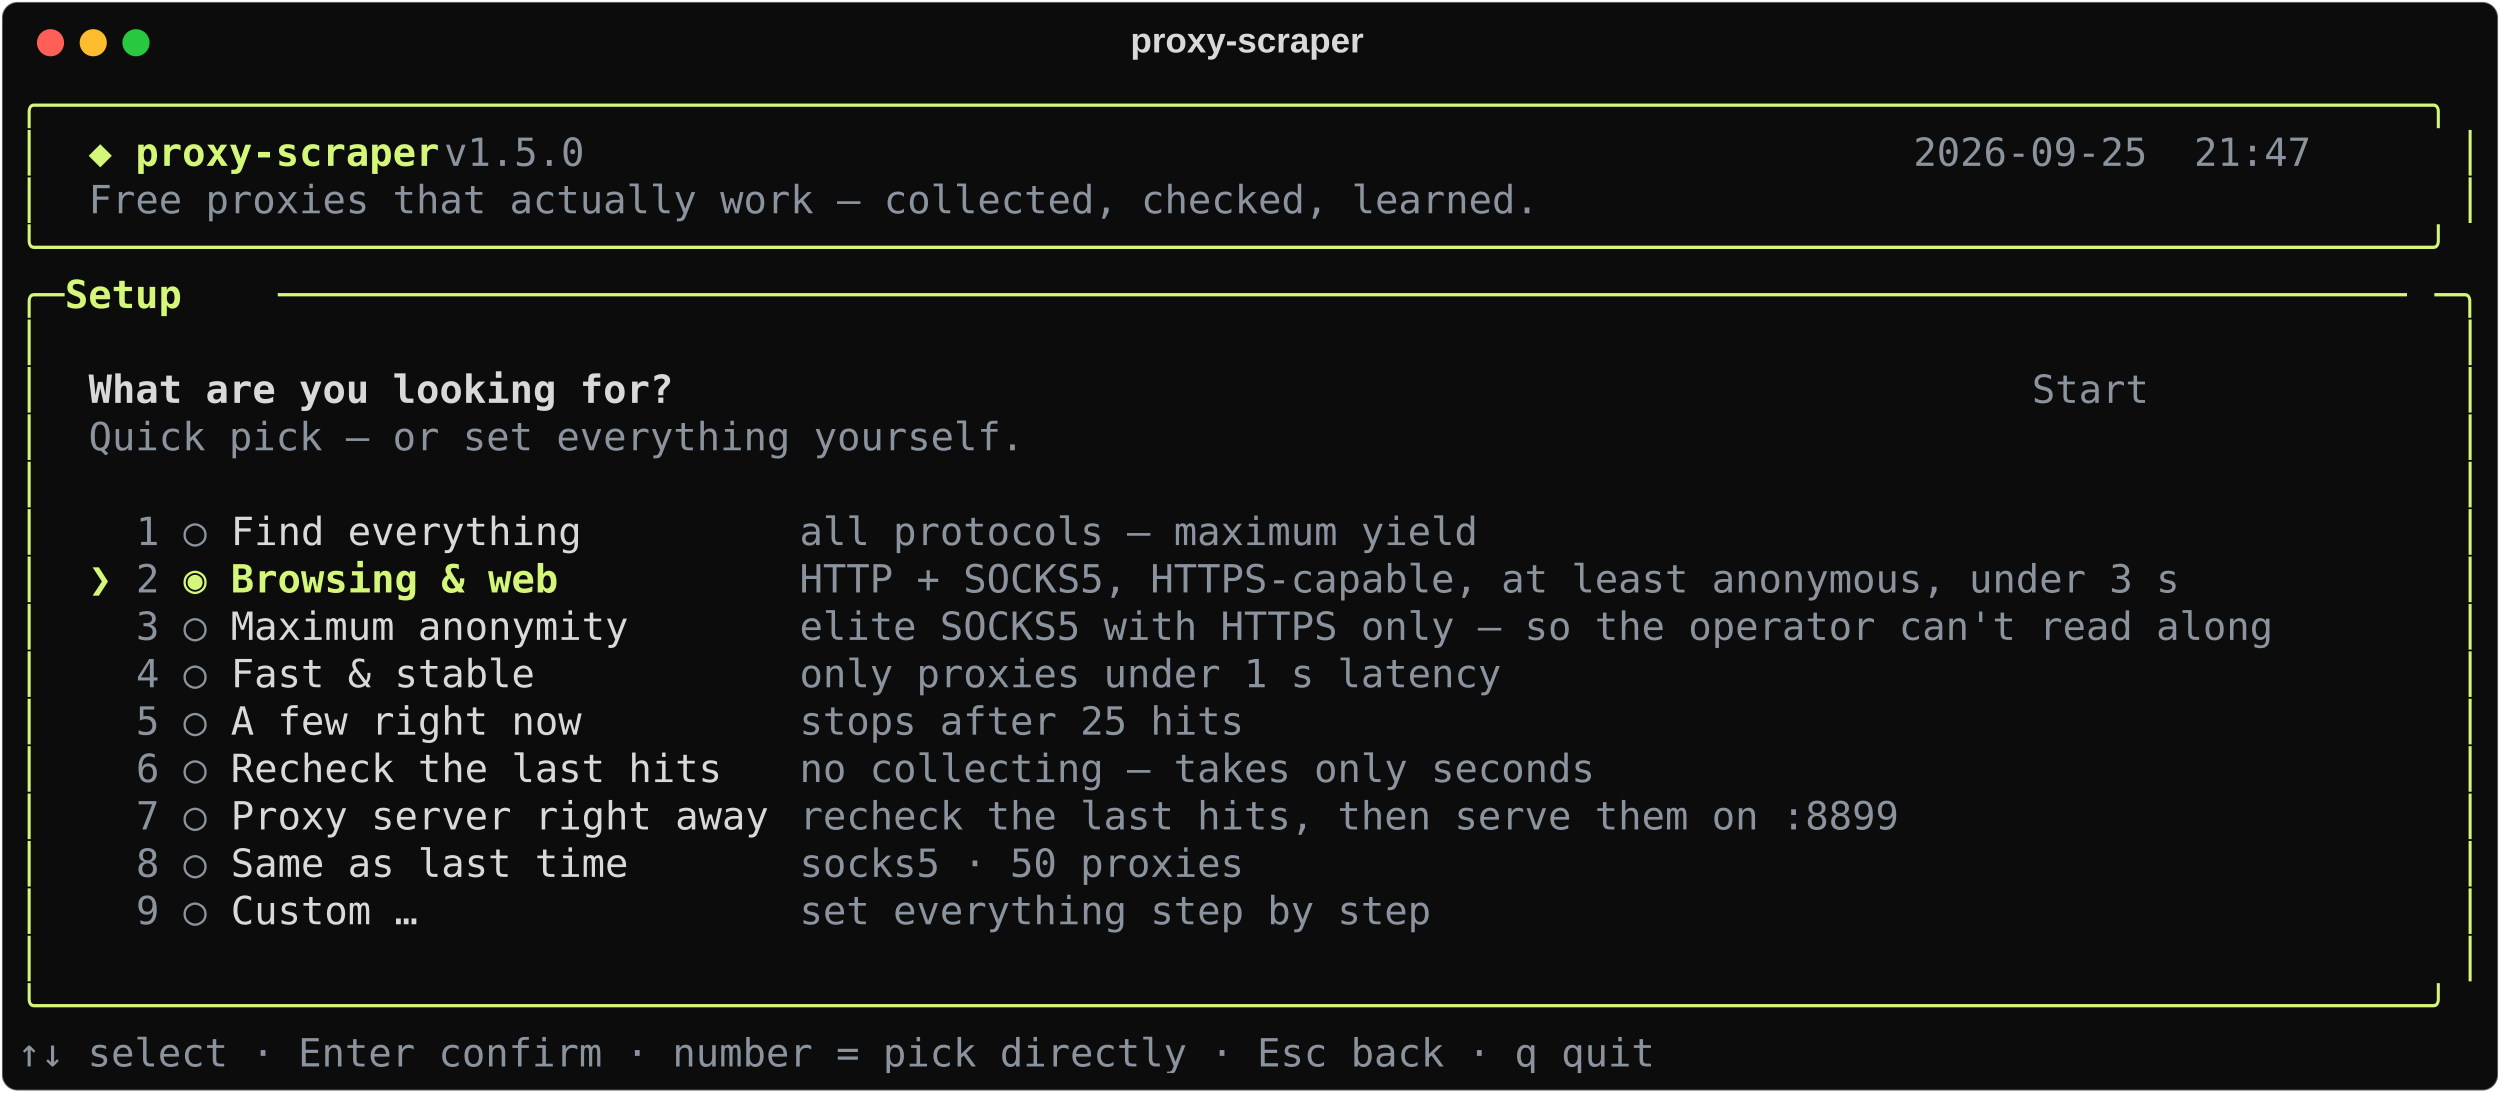
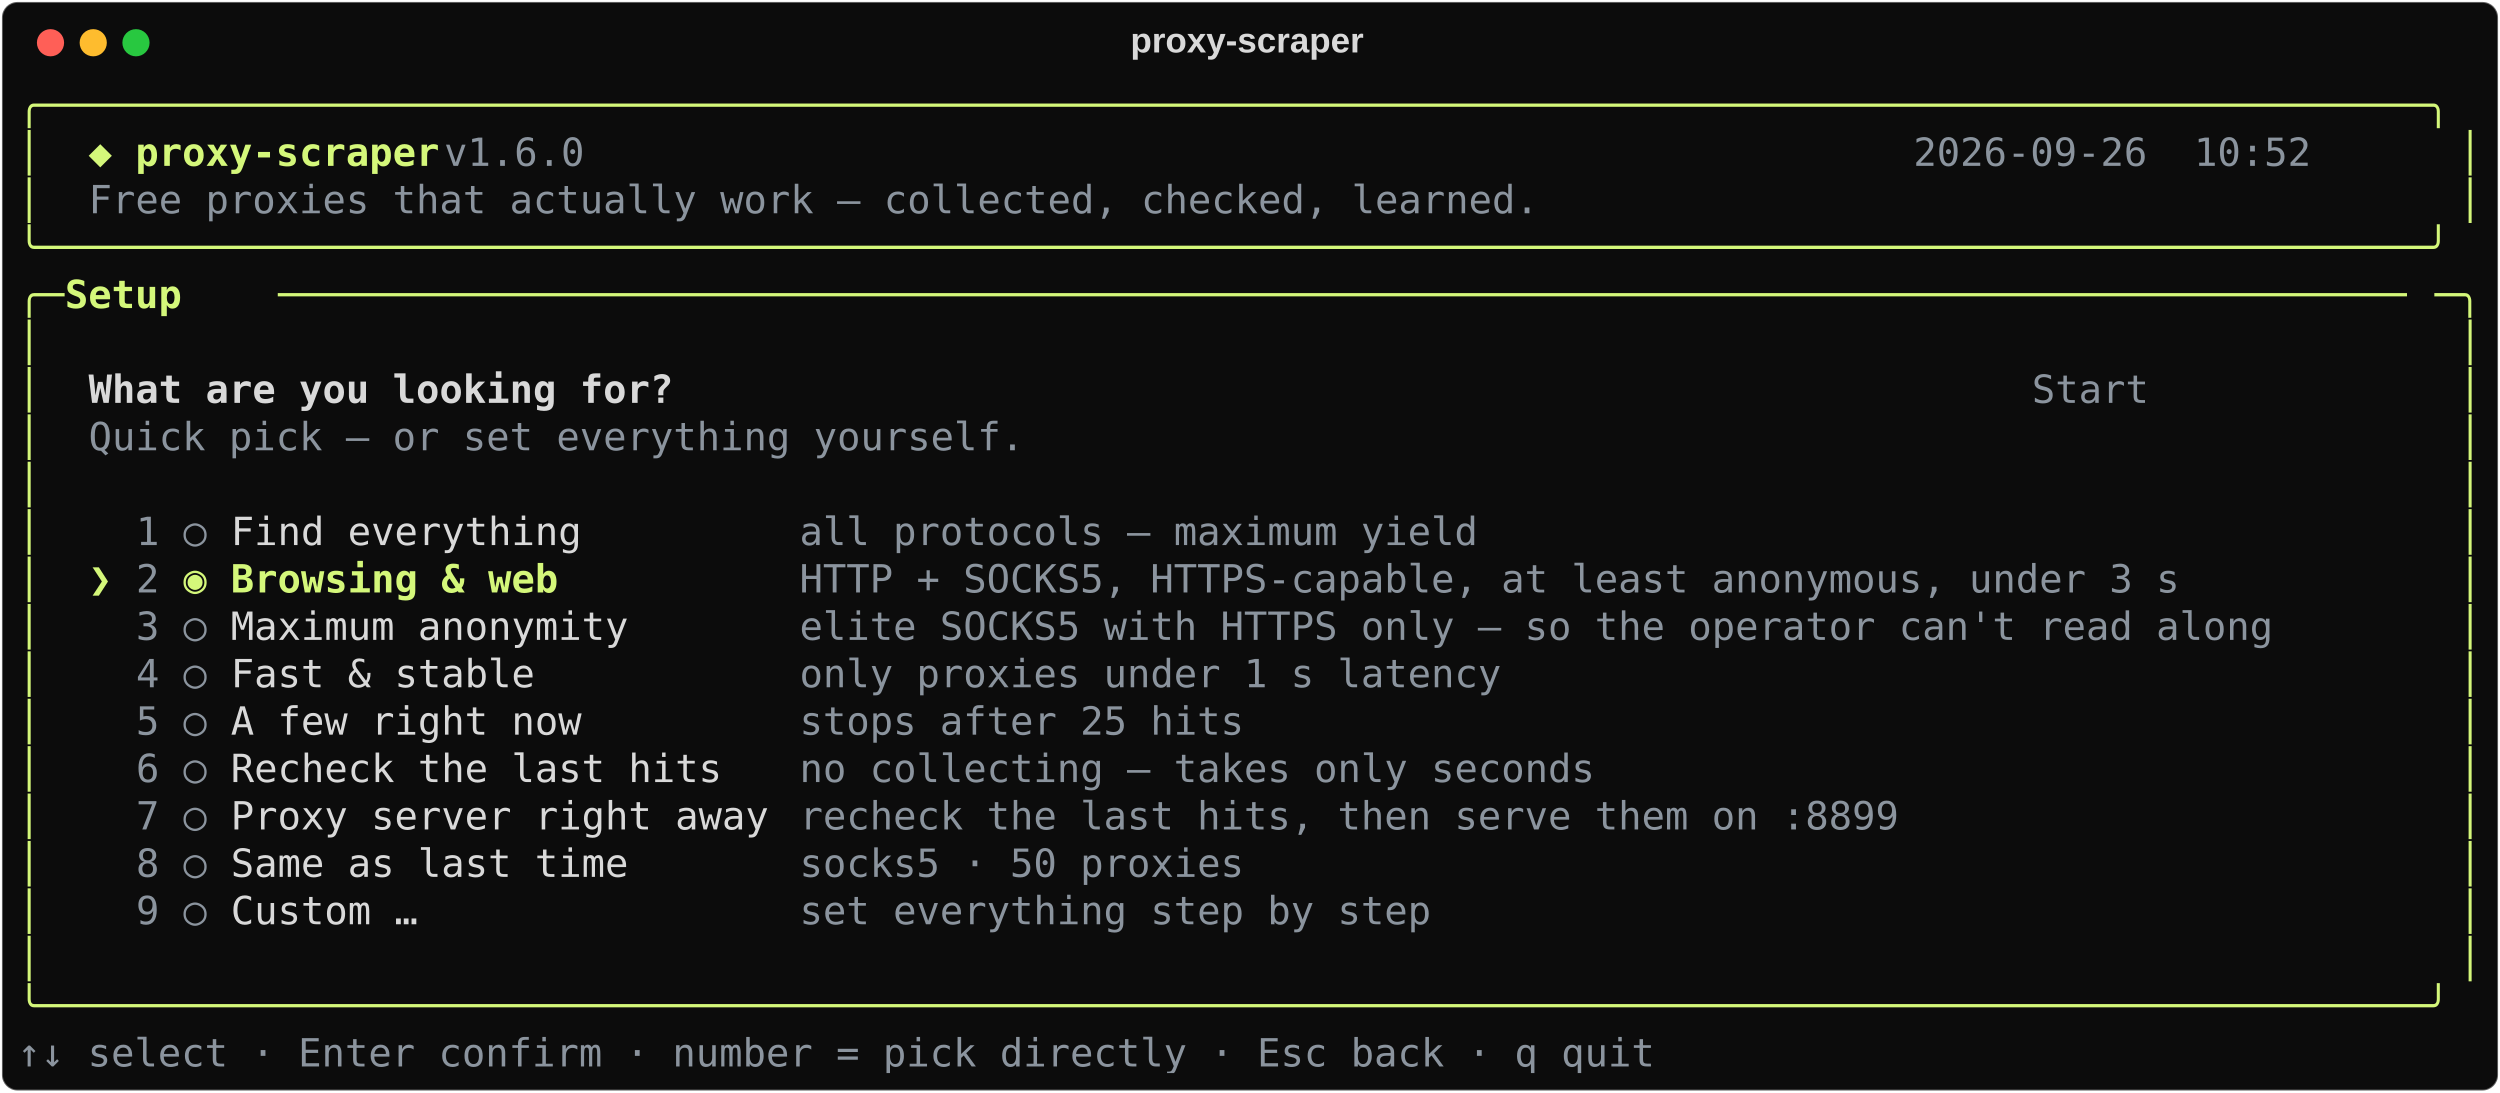
<svg xmlns="http://www.w3.org/2000/svg" class="rich-terminal" viewBox="0 0 1287 562.4">
  <style>

    @font-face {
        font-family: "Fira Code";
        src: local("FiraCode-Regular"),
                url("https://cdnjs.cloudflare.com/ajax/libs/firacode/6.2.0/woff2/FiraCode-Regular.woff2") format("woff2"),
                url("https://cdnjs.cloudflare.com/ajax/libs/firacode/6.2.0/woff/FiraCode-Regular.woff") format("woff");
        font-style: normal;
        font-weight: 400;
    }
    @font-face {
        font-family: "Fira Code";
        src: local("FiraCode-Bold"),
                url("https://cdnjs.cloudflare.com/ajax/libs/firacode/6.2.0/woff2/FiraCode-Bold.woff2") format("woff2"),
                url("https://cdnjs.cloudflare.com/ajax/libs/firacode/6.2.0/woff/FiraCode-Bold.woff") format("woff");
        font-style: bold;
        font-weight: 700;
    }

-     .terminal-3740217422-matrix {
+     .terminal-201601098-matrix {
        font-family: Fira Code, monospace;
        font-size: 20px;
        line-height: 24.4px;
        font-variant-east-asian: full-width;
    }

-     .terminal-3740217422-title {
+     .terminal-201601098-title {
        font-size: 18px;
        font-weight: bold;
        font-family: arial;
    }

-     .terminal-3740217422-r1 { fill: #d4f77a }
- .terminal-3740217422-r2 { fill: #d9d9d9 }
- .terminal-3740217422-r3 { fill: #d4f77a;font-weight: bold }
- .terminal-3740217422-r4 { fill: #8b949e }
- .terminal-3740217422-r5 { fill: #d9d9d9;font-weight: bold }
+     .terminal-201601098-r1 { fill: #d4f77a }
+ .terminal-201601098-r2 { fill: #d9d9d9 }
+ .terminal-201601098-r3 { fill: #d4f77a;font-weight: bold }
+ .terminal-201601098-r4 { fill: #8b949e }
+ .terminal-201601098-r5 { fill: #d9d9d9;font-weight: bold }
    </style>
  <defs>
-     <clipPath id="terminal-3740217422-clip-terminal">
+     <clipPath id="terminal-201601098-clip-terminal">
      <rect x="0" y="0" width="1267.8" height="511.4" />
    </clipPath>
-     <clipPath id="terminal-3740217422-line-0">
+     <clipPath id="terminal-201601098-line-0">
      <rect x="0" y="1.5" width="1268.8" height="24.65" />
    </clipPath>
-     <clipPath id="terminal-3740217422-line-1">
+     <clipPath id="terminal-201601098-line-1">
      <rect x="0" y="25.9" width="1268.8" height="24.65" />
    </clipPath>
-     <clipPath id="terminal-3740217422-line-2">
+     <clipPath id="terminal-201601098-line-2">
      <rect x="0" y="50.3" width="1268.8" height="24.65" />
    </clipPath>
-     <clipPath id="terminal-3740217422-line-3">
+     <clipPath id="terminal-201601098-line-3">
      <rect x="0" y="74.7" width="1268.8" height="24.65" />
    </clipPath>
-     <clipPath id="terminal-3740217422-line-4">
+     <clipPath id="terminal-201601098-line-4">
      <rect x="0" y="99.1" width="1268.8" height="24.65" />
    </clipPath>
-     <clipPath id="terminal-3740217422-line-5">
+     <clipPath id="terminal-201601098-line-5">
      <rect x="0" y="123.5" width="1268.8" height="24.65" />
    </clipPath>
-     <clipPath id="terminal-3740217422-line-6">
+     <clipPath id="terminal-201601098-line-6">
      <rect x="0" y="147.9" width="1268.8" height="24.65" />
    </clipPath>
-     <clipPath id="terminal-3740217422-line-7">
+     <clipPath id="terminal-201601098-line-7">
      <rect x="0" y="172.3" width="1268.8" height="24.65" />
    </clipPath>
-     <clipPath id="terminal-3740217422-line-8">
+     <clipPath id="terminal-201601098-line-8">
      <rect x="0" y="196.7" width="1268.8" height="24.65" />
    </clipPath>
-     <clipPath id="terminal-3740217422-line-9">
+     <clipPath id="terminal-201601098-line-9">
      <rect x="0" y="221.1" width="1268.8" height="24.65" />
    </clipPath>
-     <clipPath id="terminal-3740217422-line-10">
+     <clipPath id="terminal-201601098-line-10">
      <rect x="0" y="245.5" width="1268.8" height="24.65" />
    </clipPath>
-     <clipPath id="terminal-3740217422-line-11">
+     <clipPath id="terminal-201601098-line-11">
      <rect x="0" y="269.9" width="1268.8" height="24.65" />
    </clipPath>
-     <clipPath id="terminal-3740217422-line-12">
+     <clipPath id="terminal-201601098-line-12">
      <rect x="0" y="294.3" width="1268.8" height="24.65" />
    </clipPath>
-     <clipPath id="terminal-3740217422-line-13">
+     <clipPath id="terminal-201601098-line-13">
      <rect x="0" y="318.7" width="1268.8" height="24.65" />
    </clipPath>
-     <clipPath id="terminal-3740217422-line-14">
+     <clipPath id="terminal-201601098-line-14">
      <rect x="0" y="343.1" width="1268.8" height="24.65" />
    </clipPath>
-     <clipPath id="terminal-3740217422-line-15">
+     <clipPath id="terminal-201601098-line-15">
      <rect x="0" y="367.5" width="1268.8" height="24.65" />
    </clipPath>
-     <clipPath id="terminal-3740217422-line-16">
+     <clipPath id="terminal-201601098-line-16">
      <rect x="0" y="391.9" width="1268.8" height="24.65" />
    </clipPath>
-     <clipPath id="terminal-3740217422-line-17">
+     <clipPath id="terminal-201601098-line-17">
      <rect x="0" y="416.3" width="1268.8" height="24.65" />
    </clipPath>
-     <clipPath id="terminal-3740217422-line-18">
+     <clipPath id="terminal-201601098-line-18">
      <rect x="0" y="440.7" width="1268.8" height="24.65" />
    </clipPath>
-     <clipPath id="terminal-3740217422-line-19">
+     <clipPath id="terminal-201601098-line-19">
      <rect x="0" y="465.1" width="1268.8" height="24.65" />
    </clipPath>
  </defs>
  <rect fill="#0c0c0c" stroke="rgba(255,255,255,0.35)" stroke-width="1" x="1" y="1" width="1285" height="560.4" rx="8" />
-   <text class="terminal-3740217422-title" fill="#d9d9d9" text-anchor="middle" x="642" y="27">proxy-scraper</text>
+   <text class="terminal-201601098-title" fill="#d9d9d9" text-anchor="middle" x="642" y="27">proxy-scraper</text>
  <g transform="translate(26,22)">
    <circle cx="0" cy="0" r="7" fill="#ff5f57" />
    <circle cx="22" cy="0" r="7" fill="#febc2e" />
    <circle cx="44" cy="0" r="7" fill="#28c840" />
  </g>
-   <g transform="translate(9, 41)" clip-path="url(#terminal-3740217422-clip-terminal)">
-     <g class="terminal-3740217422-matrix">
-       <text class="terminal-3740217422-r1" x="0" y="20" textLength="1268.8" clip-path="url(#terminal-3740217422-line-0)">╭──────────────────────────────────────────────────────────────────────────────────────────────────────╮</text>
-       <text class="terminal-3740217422-r2" x="1268.8" y="20" textLength="12.2" clip-path="url(#terminal-3740217422-line-0)">
- </text>
-       <text class="terminal-3740217422-r1" x="0" y="44.4" textLength="12.2" clip-path="url(#terminal-3740217422-line-1)">│</text>
-       <text class="terminal-3740217422-r3" x="36.6" y="44.4" textLength="183" clip-path="url(#terminal-3740217422-line-1)">◆ proxy-scraper</text>
-       <text class="terminal-3740217422-r4" x="219.6" y="44.4" textLength="97.6" clip-path="url(#terminal-3740217422-line-1)">  v1.5.0</text>
-       <text class="terminal-3740217422-r4" x="976" y="44.4" textLength="256.2" clip-path="url(#terminal-3740217422-line-1)">    2026-09-25  21:47</text>
-       <text class="terminal-3740217422-r1" x="1256.6" y="44.4" textLength="12.2" clip-path="url(#terminal-3740217422-line-1)">│</text>
-       <text class="terminal-3740217422-r2" x="1268.8" y="44.4" textLength="12.2" clip-path="url(#terminal-3740217422-line-1)">
- </text>
-       <text class="terminal-3740217422-r1" x="0" y="68.8" textLength="12.2" clip-path="url(#terminal-3740217422-line-2)">│</text>
-       <text class="terminal-3740217422-r4" x="36.6" y="68.8" textLength="939.4" clip-path="url(#terminal-3740217422-line-2)">Free proxies that actually work – collected, checked, learned.               </text>
-       <text class="terminal-3740217422-r1" x="1256.6" y="68.8" textLength="12.2" clip-path="url(#terminal-3740217422-line-2)">│</text>
-       <text class="terminal-3740217422-r2" x="1268.8" y="68.8" textLength="12.2" clip-path="url(#terminal-3740217422-line-2)">
- </text>
-       <text class="terminal-3740217422-r1" x="0" y="93.2" textLength="1268.8" clip-path="url(#terminal-3740217422-line-3)">╰──────────────────────────────────────────────────────────────────────────────────────────────────────╯</text>
-       <text class="terminal-3740217422-r2" x="1268.8" y="93.2" textLength="12.2" clip-path="url(#terminal-3740217422-line-3)">
- </text>
-       <text class="terminal-3740217422-r1" x="0" y="117.6" textLength="24.4" clip-path="url(#terminal-3740217422-line-4)">╭─</text>
-       <text class="terminal-3740217422-r3" x="24.4" y="117.6" textLength="109.8" clip-path="url(#terminal-3740217422-line-4)">  Setup  </text>
-       <text class="terminal-3740217422-r1" x="134.2" y="117.6" textLength="1110.2" clip-path="url(#terminal-3740217422-line-4)">───────────────────────────────────────────────────────────────────────────────────────────</text>
-       <text class="terminal-3740217422-r1" x="1244.4" y="117.6" textLength="24.4" clip-path="url(#terminal-3740217422-line-4)">─╮</text>
-       <text class="terminal-3740217422-r2" x="1268.8" y="117.6" textLength="12.2" clip-path="url(#terminal-3740217422-line-4)">
- </text>
-       <text class="terminal-3740217422-r1" x="0" y="142" textLength="12.2" clip-path="url(#terminal-3740217422-line-5)">│</text>
-       <text class="terminal-3740217422-r1" x="1256.6" y="142" textLength="12.2" clip-path="url(#terminal-3740217422-line-5)">│</text>
-       <text class="terminal-3740217422-r2" x="1268.8" y="142" textLength="12.2" clip-path="url(#terminal-3740217422-line-5)">
- </text>
-       <text class="terminal-3740217422-r1" x="0" y="166.4" textLength="12.2" clip-path="url(#terminal-3740217422-line-6)">│</text>
-       <text class="terminal-3740217422-r5" x="36.6" y="166.4" textLength="1000.4" clip-path="url(#terminal-3740217422-line-6)">What are you looking for?                                                         </text>
-       <text class="terminal-3740217422-r4" x="1037" y="166.4" textLength="195.2" clip-path="url(#terminal-3740217422-line-6)">           Start</text>
-       <text class="terminal-3740217422-r1" x="1256.6" y="166.4" textLength="12.2" clip-path="url(#terminal-3740217422-line-6)">│</text>
-       <text class="terminal-3740217422-r2" x="1268.8" y="166.4" textLength="12.2" clip-path="url(#terminal-3740217422-line-6)">
- </text>
-       <text class="terminal-3740217422-r1" x="0" y="190.8" textLength="12.2" clip-path="url(#terminal-3740217422-line-7)">│</text>
-       <text class="terminal-3740217422-r4" x="36.6" y="190.8" textLength="488" clip-path="url(#terminal-3740217422-line-7)">Quick pick – or set everything yourself.</text>
-       <text class="terminal-3740217422-r1" x="1256.6" y="190.8" textLength="12.2" clip-path="url(#terminal-3740217422-line-7)">│</text>
-       <text class="terminal-3740217422-r2" x="1268.8" y="190.8" textLength="12.2" clip-path="url(#terminal-3740217422-line-7)">
- </text>
-       <text class="terminal-3740217422-r1" x="0" y="215.2" textLength="12.2" clip-path="url(#terminal-3740217422-line-8)">│</text>
-       <text class="terminal-3740217422-r1" x="1256.6" y="215.2" textLength="12.2" clip-path="url(#terminal-3740217422-line-8)">│</text>
-       <text class="terminal-3740217422-r2" x="1268.8" y="215.2" textLength="12.2" clip-path="url(#terminal-3740217422-line-8)">
- </text>
-       <text class="terminal-3740217422-r1" x="0" y="239.6" textLength="12.2" clip-path="url(#terminal-3740217422-line-9)">│</text>
-       <text class="terminal-3740217422-r4" x="61" y="239.6" textLength="12.2" clip-path="url(#terminal-3740217422-line-9)">1</text>
-       <text class="terminal-3740217422-r4" x="85.4" y="239.6" textLength="12.2" clip-path="url(#terminal-3740217422-line-9)">○</text>
-       <text class="terminal-3740217422-r2" x="109.8" y="239.6" textLength="280.6" clip-path="url(#terminal-3740217422-line-9)">Find everything        </text>
-       <text class="terminal-3740217422-r4" x="402.6" y="239.6" textLength="829.6" clip-path="url(#terminal-3740217422-line-9)">all protocols – maximum yield                                       </text>
-       <text class="terminal-3740217422-r1" x="1256.6" y="239.6" textLength="12.2" clip-path="url(#terminal-3740217422-line-9)">│</text>
-       <text class="terminal-3740217422-r2" x="1268.8" y="239.6" textLength="12.2" clip-path="url(#terminal-3740217422-line-9)">
- </text>
-       <text class="terminal-3740217422-r1" x="0" y="264" textLength="12.2" clip-path="url(#terminal-3740217422-line-10)">│</text>
-       <text class="terminal-3740217422-r3" x="36.6" y="264" textLength="12.2" clip-path="url(#terminal-3740217422-line-10)">❯</text>
-       <text class="terminal-3740217422-r4" x="61" y="264" textLength="12.2" clip-path="url(#terminal-3740217422-line-10)">2</text>
-       <text class="terminal-3740217422-r3" x="85.4" y="264" textLength="12.2" clip-path="url(#terminal-3740217422-line-10)">◉</text>
-       <text class="terminal-3740217422-r3" x="109.8" y="264" textLength="280.6" clip-path="url(#terminal-3740217422-line-10)">Browsing &amp; web         </text>
-       <text class="terminal-3740217422-r4" x="402.6" y="264" textLength="829.6" clip-path="url(#terminal-3740217422-line-10)">HTTP + SOCKS5, HTTPS-capable, at least anonymous, under 3 s         </text>
-       <text class="terminal-3740217422-r1" x="1256.6" y="264" textLength="12.2" clip-path="url(#terminal-3740217422-line-10)">│</text>
-       <text class="terminal-3740217422-r2" x="1268.8" y="264" textLength="12.2" clip-path="url(#terminal-3740217422-line-10)">
- </text>
-       <text class="terminal-3740217422-r1" x="0" y="288.4" textLength="12.2" clip-path="url(#terminal-3740217422-line-11)">│</text>
-       <text class="terminal-3740217422-r4" x="61" y="288.4" textLength="12.2" clip-path="url(#terminal-3740217422-line-11)">3</text>
-       <text class="terminal-3740217422-r4" x="85.4" y="288.4" textLength="12.2" clip-path="url(#terminal-3740217422-line-11)">○</text>
-       <text class="terminal-3740217422-r2" x="109.8" y="288.4" textLength="280.6" clip-path="url(#terminal-3740217422-line-11)">Maximum anonymity      </text>
-       <text class="terminal-3740217422-r4" x="402.6" y="288.4" textLength="829.6" clip-path="url(#terminal-3740217422-line-11)">elite SOCKS5 with HTTPS only – so the operator can't read along     </text>
-       <text class="terminal-3740217422-r1" x="1256.6" y="288.4" textLength="12.2" clip-path="url(#terminal-3740217422-line-11)">│</text>
-       <text class="terminal-3740217422-r2" x="1268.8" y="288.4" textLength="12.2" clip-path="url(#terminal-3740217422-line-11)">
- </text>
-       <text class="terminal-3740217422-r1" x="0" y="312.8" textLength="12.2" clip-path="url(#terminal-3740217422-line-12)">│</text>
-       <text class="terminal-3740217422-r4" x="61" y="312.8" textLength="12.2" clip-path="url(#terminal-3740217422-line-12)">4</text>
-       <text class="terminal-3740217422-r4" x="85.4" y="312.8" textLength="12.2" clip-path="url(#terminal-3740217422-line-12)">○</text>
-       <text class="terminal-3740217422-r2" x="109.8" y="312.8" textLength="280.6" clip-path="url(#terminal-3740217422-line-12)">Fast &amp; stable          </text>
-       <text class="terminal-3740217422-r4" x="402.6" y="312.8" textLength="829.6" clip-path="url(#terminal-3740217422-line-12)">only proxies under 1 s latency                                      </text>
-       <text class="terminal-3740217422-r1" x="1256.6" y="312.8" textLength="12.2" clip-path="url(#terminal-3740217422-line-12)">│</text>
-       <text class="terminal-3740217422-r2" x="1268.8" y="312.8" textLength="12.2" clip-path="url(#terminal-3740217422-line-12)">
- </text>
-       <text class="terminal-3740217422-r1" x="0" y="337.2" textLength="12.2" clip-path="url(#terminal-3740217422-line-13)">│</text>
-       <text class="terminal-3740217422-r4" x="61" y="337.2" textLength="12.2" clip-path="url(#terminal-3740217422-line-13)">5</text>
-       <text class="terminal-3740217422-r4" x="85.4" y="337.2" textLength="12.2" clip-path="url(#terminal-3740217422-line-13)">○</text>
-       <text class="terminal-3740217422-r2" x="109.8" y="337.2" textLength="280.6" clip-path="url(#terminal-3740217422-line-13)">A few right now        </text>
-       <text class="terminal-3740217422-r4" x="402.6" y="337.2" textLength="829.6" clip-path="url(#terminal-3740217422-line-13)">stops after 25 hits                                                 </text>
-       <text class="terminal-3740217422-r1" x="1256.6" y="337.2" textLength="12.2" clip-path="url(#terminal-3740217422-line-13)">│</text>
-       <text class="terminal-3740217422-r2" x="1268.8" y="337.2" textLength="12.2" clip-path="url(#terminal-3740217422-line-13)">
- </text>
-       <text class="terminal-3740217422-r1" x="0" y="361.6" textLength="12.2" clip-path="url(#terminal-3740217422-line-14)">│</text>
-       <text class="terminal-3740217422-r4" x="61" y="361.6" textLength="12.2" clip-path="url(#terminal-3740217422-line-14)">6</text>
-       <text class="terminal-3740217422-r4" x="85.4" y="361.6" textLength="12.2" clip-path="url(#terminal-3740217422-line-14)">○</text>
-       <text class="terminal-3740217422-r2" x="109.8" y="361.6" textLength="280.6" clip-path="url(#terminal-3740217422-line-14)">Recheck the last hits  </text>
-       <text class="terminal-3740217422-r4" x="402.6" y="361.6" textLength="829.6" clip-path="url(#terminal-3740217422-line-14)">no collecting – takes only seconds                                  </text>
-       <text class="terminal-3740217422-r1" x="1256.6" y="361.6" textLength="12.2" clip-path="url(#terminal-3740217422-line-14)">│</text>
-       <text class="terminal-3740217422-r2" x="1268.8" y="361.6" textLength="12.2" clip-path="url(#terminal-3740217422-line-14)">
- </text>
-       <text class="terminal-3740217422-r1" x="0" y="386" textLength="12.2" clip-path="url(#terminal-3740217422-line-15)">│</text>
-       <text class="terminal-3740217422-r4" x="61" y="386" textLength="12.2" clip-path="url(#terminal-3740217422-line-15)">7</text>
-       <text class="terminal-3740217422-r4" x="85.4" y="386" textLength="12.2" clip-path="url(#terminal-3740217422-line-15)">○</text>
-       <text class="terminal-3740217422-r2" x="109.8" y="386" textLength="280.6" clip-path="url(#terminal-3740217422-line-15)">Proxy server right away</text>
-       <text class="terminal-3740217422-r4" x="402.6" y="386" textLength="829.6" clip-path="url(#terminal-3740217422-line-15)">recheck the last hits, then serve them on :8899                     </text>
-       <text class="terminal-3740217422-r1" x="1256.6" y="386" textLength="12.2" clip-path="url(#terminal-3740217422-line-15)">│</text>
-       <text class="terminal-3740217422-r2" x="1268.8" y="386" textLength="12.2" clip-path="url(#terminal-3740217422-line-15)">
- </text>
-       <text class="terminal-3740217422-r1" x="0" y="410.4" textLength="12.2" clip-path="url(#terminal-3740217422-line-16)">│</text>
-       <text class="terminal-3740217422-r4" x="61" y="410.4" textLength="12.2" clip-path="url(#terminal-3740217422-line-16)">8</text>
-       <text class="terminal-3740217422-r4" x="85.4" y="410.4" textLength="12.2" clip-path="url(#terminal-3740217422-line-16)">○</text>
-       <text class="terminal-3740217422-r2" x="109.8" y="410.4" textLength="280.6" clip-path="url(#terminal-3740217422-line-16)">Same as last time      </text>
-       <text class="terminal-3740217422-r4" x="402.6" y="410.4" textLength="829.6" clip-path="url(#terminal-3740217422-line-16)">socks5 · 50 proxies                                                 </text>
-       <text class="terminal-3740217422-r1" x="1256.6" y="410.4" textLength="12.2" clip-path="url(#terminal-3740217422-line-16)">│</text>
-       <text class="terminal-3740217422-r2" x="1268.8" y="410.4" textLength="12.2" clip-path="url(#terminal-3740217422-line-16)">
- </text>
-       <text class="terminal-3740217422-r1" x="0" y="434.8" textLength="12.2" clip-path="url(#terminal-3740217422-line-17)">│</text>
-       <text class="terminal-3740217422-r4" x="61" y="434.8" textLength="12.2" clip-path="url(#terminal-3740217422-line-17)">9</text>
-       <text class="terminal-3740217422-r4" x="85.4" y="434.8" textLength="12.2" clip-path="url(#terminal-3740217422-line-17)">○</text>
-       <text class="terminal-3740217422-r2" x="109.8" y="434.8" textLength="280.6" clip-path="url(#terminal-3740217422-line-17)">Custom …               </text>
-       <text class="terminal-3740217422-r4" x="402.6" y="434.8" textLength="829.6" clip-path="url(#terminal-3740217422-line-17)">set everything step by step                                         </text>
-       <text class="terminal-3740217422-r1" x="1256.6" y="434.8" textLength="12.2" clip-path="url(#terminal-3740217422-line-17)">│</text>
-       <text class="terminal-3740217422-r2" x="1268.8" y="434.8" textLength="12.2" clip-path="url(#terminal-3740217422-line-17)">
- </text>
-       <text class="terminal-3740217422-r1" x="0" y="459.2" textLength="12.2" clip-path="url(#terminal-3740217422-line-18)">│</text>
-       <text class="terminal-3740217422-r1" x="1256.6" y="459.2" textLength="12.2" clip-path="url(#terminal-3740217422-line-18)">│</text>
-       <text class="terminal-3740217422-r2" x="1268.8" y="459.2" textLength="12.2" clip-path="url(#terminal-3740217422-line-18)">
- </text>
-       <text class="terminal-3740217422-r1" x="0" y="483.6" textLength="1268.8" clip-path="url(#terminal-3740217422-line-19)">╰──────────────────────────────────────────────────────────────────────────────────────────────────────╯</text>
-       <text class="terminal-3740217422-r2" x="1268.8" y="483.6" textLength="12.2" clip-path="url(#terminal-3740217422-line-19)">
- </text>
-       <text class="terminal-3740217422-r4" x="0" y="508" textLength="878.4" clip-path="url(#terminal-3740217422-line-20)">  ↑↓ select · Enter confirm · number = pick directly · Esc back · q quit</text>
-       <text class="terminal-3740217422-r2" x="1268.8" y="508" textLength="12.2" clip-path="url(#terminal-3740217422-line-20)">
+   <g transform="translate(9, 41)" clip-path="url(#terminal-201601098-clip-terminal)">
+     <g class="terminal-201601098-matrix">
+       <text class="terminal-201601098-r1" x="0" y="20" textLength="1268.8" clip-path="url(#terminal-201601098-line-0)">╭──────────────────────────────────────────────────────────────────────────────────────────────────────╮</text>
+       <text class="terminal-201601098-r2" x="1268.8" y="20" textLength="12.2" clip-path="url(#terminal-201601098-line-0)">
+ </text>
+       <text class="terminal-201601098-r1" x="0" y="44.4" textLength="12.2" clip-path="url(#terminal-201601098-line-1)">│</text>
+       <text class="terminal-201601098-r3" x="36.6" y="44.4" textLength="183" clip-path="url(#terminal-201601098-line-1)">◆ proxy-scraper</text>
+       <text class="terminal-201601098-r4" x="219.6" y="44.4" textLength="97.6" clip-path="url(#terminal-201601098-line-1)">  v1.6.0</text>
+       <text class="terminal-201601098-r4" x="976" y="44.4" textLength="256.2" clip-path="url(#terminal-201601098-line-1)">    2026-09-26  10:52</text>
+       <text class="terminal-201601098-r1" x="1256.6" y="44.4" textLength="12.2" clip-path="url(#terminal-201601098-line-1)">│</text>
+       <text class="terminal-201601098-r2" x="1268.8" y="44.4" textLength="12.2" clip-path="url(#terminal-201601098-line-1)">
+ </text>
+       <text class="terminal-201601098-r1" x="0" y="68.8" textLength="12.2" clip-path="url(#terminal-201601098-line-2)">│</text>
+       <text class="terminal-201601098-r4" x="36.6" y="68.8" textLength="939.4" clip-path="url(#terminal-201601098-line-2)">Free proxies that actually work – collected, checked, learned.               </text>
+       <text class="terminal-201601098-r1" x="1256.6" y="68.8" textLength="12.2" clip-path="url(#terminal-201601098-line-2)">│</text>
+       <text class="terminal-201601098-r2" x="1268.8" y="68.8" textLength="12.2" clip-path="url(#terminal-201601098-line-2)">
+ </text>
+       <text class="terminal-201601098-r1" x="0" y="93.2" textLength="1268.8" clip-path="url(#terminal-201601098-line-3)">╰──────────────────────────────────────────────────────────────────────────────────────────────────────╯</text>
+       <text class="terminal-201601098-r2" x="1268.8" y="93.2" textLength="12.2" clip-path="url(#terminal-201601098-line-3)">
+ </text>
+       <text class="terminal-201601098-r1" x="0" y="117.6" textLength="24.4" clip-path="url(#terminal-201601098-line-4)">╭─</text>
+       <text class="terminal-201601098-r3" x="24.4" y="117.6" textLength="109.8" clip-path="url(#terminal-201601098-line-4)">  Setup  </text>
+       <text class="terminal-201601098-r1" x="134.2" y="117.6" textLength="1110.2" clip-path="url(#terminal-201601098-line-4)">───────────────────────────────────────────────────────────────────────────────────────────</text>
+       <text class="terminal-201601098-r1" x="1244.4" y="117.6" textLength="24.4" clip-path="url(#terminal-201601098-line-4)">─╮</text>
+       <text class="terminal-201601098-r2" x="1268.8" y="117.6" textLength="12.2" clip-path="url(#terminal-201601098-line-4)">
+ </text>
+       <text class="terminal-201601098-r1" x="0" y="142" textLength="12.2" clip-path="url(#terminal-201601098-line-5)">│</text>
+       <text class="terminal-201601098-r1" x="1256.6" y="142" textLength="12.2" clip-path="url(#terminal-201601098-line-5)">│</text>
+       <text class="terminal-201601098-r2" x="1268.8" y="142" textLength="12.2" clip-path="url(#terminal-201601098-line-5)">
+ </text>
+       <text class="terminal-201601098-r1" x="0" y="166.4" textLength="12.2" clip-path="url(#terminal-201601098-line-6)">│</text>
+       <text class="terminal-201601098-r5" x="36.6" y="166.4" textLength="1000.4" clip-path="url(#terminal-201601098-line-6)">What are you looking for?                                                         </text>
+       <text class="terminal-201601098-r4" x="1037" y="166.4" textLength="195.2" clip-path="url(#terminal-201601098-line-6)">           Start</text>
+       <text class="terminal-201601098-r1" x="1256.6" y="166.4" textLength="12.2" clip-path="url(#terminal-201601098-line-6)">│</text>
+       <text class="terminal-201601098-r2" x="1268.8" y="166.4" textLength="12.2" clip-path="url(#terminal-201601098-line-6)">
+ </text>
+       <text class="terminal-201601098-r1" x="0" y="190.8" textLength="12.2" clip-path="url(#terminal-201601098-line-7)">│</text>
+       <text class="terminal-201601098-r4" x="36.6" y="190.8" textLength="488" clip-path="url(#terminal-201601098-line-7)">Quick pick – or set everything yourself.</text>
+       <text class="terminal-201601098-r1" x="1256.6" y="190.8" textLength="12.2" clip-path="url(#terminal-201601098-line-7)">│</text>
+       <text class="terminal-201601098-r2" x="1268.8" y="190.8" textLength="12.2" clip-path="url(#terminal-201601098-line-7)">
+ </text>
+       <text class="terminal-201601098-r1" x="0" y="215.2" textLength="12.2" clip-path="url(#terminal-201601098-line-8)">│</text>
+       <text class="terminal-201601098-r1" x="1256.6" y="215.2" textLength="12.2" clip-path="url(#terminal-201601098-line-8)">│</text>
+       <text class="terminal-201601098-r2" x="1268.8" y="215.2" textLength="12.2" clip-path="url(#terminal-201601098-line-8)">
+ </text>
+       <text class="terminal-201601098-r1" x="0" y="239.6" textLength="12.2" clip-path="url(#terminal-201601098-line-9)">│</text>
+       <text class="terminal-201601098-r4" x="61" y="239.6" textLength="12.2" clip-path="url(#terminal-201601098-line-9)">1</text>
+       <text class="terminal-201601098-r4" x="85.4" y="239.6" textLength="12.2" clip-path="url(#terminal-201601098-line-9)">○</text>
+       <text class="terminal-201601098-r2" x="109.8" y="239.6" textLength="280.6" clip-path="url(#terminal-201601098-line-9)">Find everything        </text>
+       <text class="terminal-201601098-r4" x="402.6" y="239.6" textLength="829.6" clip-path="url(#terminal-201601098-line-9)">all protocols – maximum yield                                       </text>
+       <text class="terminal-201601098-r1" x="1256.6" y="239.6" textLength="12.2" clip-path="url(#terminal-201601098-line-9)">│</text>
+       <text class="terminal-201601098-r2" x="1268.8" y="239.6" textLength="12.2" clip-path="url(#terminal-201601098-line-9)">
+ </text>
+       <text class="terminal-201601098-r1" x="0" y="264" textLength="12.2" clip-path="url(#terminal-201601098-line-10)">│</text>
+       <text class="terminal-201601098-r3" x="36.6" y="264" textLength="12.2" clip-path="url(#terminal-201601098-line-10)">❯</text>
+       <text class="terminal-201601098-r4" x="61" y="264" textLength="12.2" clip-path="url(#terminal-201601098-line-10)">2</text>
+       <text class="terminal-201601098-r3" x="85.4" y="264" textLength="12.2" clip-path="url(#terminal-201601098-line-10)">◉</text>
+       <text class="terminal-201601098-r3" x="109.8" y="264" textLength="280.6" clip-path="url(#terminal-201601098-line-10)">Browsing &amp; web         </text>
+       <text class="terminal-201601098-r4" x="402.6" y="264" textLength="829.6" clip-path="url(#terminal-201601098-line-10)">HTTP + SOCKS5, HTTPS-capable, at least anonymous, under 3 s         </text>
+       <text class="terminal-201601098-r1" x="1256.6" y="264" textLength="12.2" clip-path="url(#terminal-201601098-line-10)">│</text>
+       <text class="terminal-201601098-r2" x="1268.8" y="264" textLength="12.2" clip-path="url(#terminal-201601098-line-10)">
+ </text>
+       <text class="terminal-201601098-r1" x="0" y="288.4" textLength="12.2" clip-path="url(#terminal-201601098-line-11)">│</text>
+       <text class="terminal-201601098-r4" x="61" y="288.4" textLength="12.2" clip-path="url(#terminal-201601098-line-11)">3</text>
+       <text class="terminal-201601098-r4" x="85.4" y="288.4" textLength="12.2" clip-path="url(#terminal-201601098-line-11)">○</text>
+       <text class="terminal-201601098-r2" x="109.8" y="288.4" textLength="280.6" clip-path="url(#terminal-201601098-line-11)">Maximum anonymity      </text>
+       <text class="terminal-201601098-r4" x="402.6" y="288.4" textLength="829.6" clip-path="url(#terminal-201601098-line-11)">elite SOCKS5 with HTTPS only – so the operator can't read along     </text>
+       <text class="terminal-201601098-r1" x="1256.6" y="288.4" textLength="12.2" clip-path="url(#terminal-201601098-line-11)">│</text>
+       <text class="terminal-201601098-r2" x="1268.8" y="288.4" textLength="12.2" clip-path="url(#terminal-201601098-line-11)">
+ </text>
+       <text class="terminal-201601098-r1" x="0" y="312.8" textLength="12.2" clip-path="url(#terminal-201601098-line-12)">│</text>
+       <text class="terminal-201601098-r4" x="61" y="312.8" textLength="12.2" clip-path="url(#terminal-201601098-line-12)">4</text>
+       <text class="terminal-201601098-r4" x="85.4" y="312.8" textLength="12.2" clip-path="url(#terminal-201601098-line-12)">○</text>
+       <text class="terminal-201601098-r2" x="109.8" y="312.8" textLength="280.6" clip-path="url(#terminal-201601098-line-12)">Fast &amp; stable          </text>
+       <text class="terminal-201601098-r4" x="402.6" y="312.8" textLength="829.6" clip-path="url(#terminal-201601098-line-12)">only proxies under 1 s latency                                      </text>
+       <text class="terminal-201601098-r1" x="1256.6" y="312.8" textLength="12.2" clip-path="url(#terminal-201601098-line-12)">│</text>
+       <text class="terminal-201601098-r2" x="1268.8" y="312.8" textLength="12.2" clip-path="url(#terminal-201601098-line-12)">
+ </text>
+       <text class="terminal-201601098-r1" x="0" y="337.2" textLength="12.2" clip-path="url(#terminal-201601098-line-13)">│</text>
+       <text class="terminal-201601098-r4" x="61" y="337.2" textLength="12.2" clip-path="url(#terminal-201601098-line-13)">5</text>
+       <text class="terminal-201601098-r4" x="85.4" y="337.2" textLength="12.2" clip-path="url(#terminal-201601098-line-13)">○</text>
+       <text class="terminal-201601098-r2" x="109.8" y="337.2" textLength="280.6" clip-path="url(#terminal-201601098-line-13)">A few right now        </text>
+       <text class="terminal-201601098-r4" x="402.6" y="337.2" textLength="829.6" clip-path="url(#terminal-201601098-line-13)">stops after 25 hits                                                 </text>
+       <text class="terminal-201601098-r1" x="1256.6" y="337.2" textLength="12.2" clip-path="url(#terminal-201601098-line-13)">│</text>
+       <text class="terminal-201601098-r2" x="1268.8" y="337.2" textLength="12.2" clip-path="url(#terminal-201601098-line-13)">
+ </text>
+       <text class="terminal-201601098-r1" x="0" y="361.6" textLength="12.2" clip-path="url(#terminal-201601098-line-14)">│</text>
+       <text class="terminal-201601098-r4" x="61" y="361.6" textLength="12.2" clip-path="url(#terminal-201601098-line-14)">6</text>
+       <text class="terminal-201601098-r4" x="85.4" y="361.6" textLength="12.2" clip-path="url(#terminal-201601098-line-14)">○</text>
+       <text class="terminal-201601098-r2" x="109.8" y="361.6" textLength="280.6" clip-path="url(#terminal-201601098-line-14)">Recheck the last hits  </text>
+       <text class="terminal-201601098-r4" x="402.6" y="361.6" textLength="829.6" clip-path="url(#terminal-201601098-line-14)">no collecting – takes only seconds                                  </text>
+       <text class="terminal-201601098-r1" x="1256.6" y="361.6" textLength="12.2" clip-path="url(#terminal-201601098-line-14)">│</text>
+       <text class="terminal-201601098-r2" x="1268.8" y="361.6" textLength="12.2" clip-path="url(#terminal-201601098-line-14)">
+ </text>
+       <text class="terminal-201601098-r1" x="0" y="386" textLength="12.2" clip-path="url(#terminal-201601098-line-15)">│</text>
+       <text class="terminal-201601098-r4" x="61" y="386" textLength="12.2" clip-path="url(#terminal-201601098-line-15)">7</text>
+       <text class="terminal-201601098-r4" x="85.4" y="386" textLength="12.2" clip-path="url(#terminal-201601098-line-15)">○</text>
+       <text class="terminal-201601098-r2" x="109.8" y="386" textLength="280.6" clip-path="url(#terminal-201601098-line-15)">Proxy server right away</text>
+       <text class="terminal-201601098-r4" x="402.6" y="386" textLength="829.6" clip-path="url(#terminal-201601098-line-15)">recheck the last hits, then serve them on :8899                     </text>
+       <text class="terminal-201601098-r1" x="1256.6" y="386" textLength="12.2" clip-path="url(#terminal-201601098-line-15)">│</text>
+       <text class="terminal-201601098-r2" x="1268.8" y="386" textLength="12.2" clip-path="url(#terminal-201601098-line-15)">
+ </text>
+       <text class="terminal-201601098-r1" x="0" y="410.4" textLength="12.2" clip-path="url(#terminal-201601098-line-16)">│</text>
+       <text class="terminal-201601098-r4" x="61" y="410.4" textLength="12.2" clip-path="url(#terminal-201601098-line-16)">8</text>
+       <text class="terminal-201601098-r4" x="85.4" y="410.4" textLength="12.2" clip-path="url(#terminal-201601098-line-16)">○</text>
+       <text class="terminal-201601098-r2" x="109.8" y="410.4" textLength="280.6" clip-path="url(#terminal-201601098-line-16)">Same as last time      </text>
+       <text class="terminal-201601098-r4" x="402.6" y="410.4" textLength="829.6" clip-path="url(#terminal-201601098-line-16)">socks5 · 50 proxies                                                 </text>
+       <text class="terminal-201601098-r1" x="1256.6" y="410.4" textLength="12.2" clip-path="url(#terminal-201601098-line-16)">│</text>
+       <text class="terminal-201601098-r2" x="1268.8" y="410.4" textLength="12.2" clip-path="url(#terminal-201601098-line-16)">
+ </text>
+       <text class="terminal-201601098-r1" x="0" y="434.8" textLength="12.2" clip-path="url(#terminal-201601098-line-17)">│</text>
+       <text class="terminal-201601098-r4" x="61" y="434.8" textLength="12.2" clip-path="url(#terminal-201601098-line-17)">9</text>
+       <text class="terminal-201601098-r4" x="85.4" y="434.8" textLength="12.2" clip-path="url(#terminal-201601098-line-17)">○</text>
+       <text class="terminal-201601098-r2" x="109.8" y="434.8" textLength="280.6" clip-path="url(#terminal-201601098-line-17)">Custom …               </text>
+       <text class="terminal-201601098-r4" x="402.6" y="434.8" textLength="829.6" clip-path="url(#terminal-201601098-line-17)">set everything step by step                                         </text>
+       <text class="terminal-201601098-r1" x="1256.6" y="434.8" textLength="12.2" clip-path="url(#terminal-201601098-line-17)">│</text>
+       <text class="terminal-201601098-r2" x="1268.8" y="434.8" textLength="12.2" clip-path="url(#terminal-201601098-line-17)">
+ </text>
+       <text class="terminal-201601098-r1" x="0" y="459.2" textLength="12.2" clip-path="url(#terminal-201601098-line-18)">│</text>
+       <text class="terminal-201601098-r1" x="1256.6" y="459.2" textLength="12.2" clip-path="url(#terminal-201601098-line-18)">│</text>
+       <text class="terminal-201601098-r2" x="1268.8" y="459.2" textLength="12.2" clip-path="url(#terminal-201601098-line-18)">
+ </text>
+       <text class="terminal-201601098-r1" x="0" y="483.6" textLength="1268.8" clip-path="url(#terminal-201601098-line-19)">╰──────────────────────────────────────────────────────────────────────────────────────────────────────╯</text>
+       <text class="terminal-201601098-r2" x="1268.8" y="483.6" textLength="12.2" clip-path="url(#terminal-201601098-line-19)">
+ </text>
+       <text class="terminal-201601098-r4" x="0" y="508" textLength="878.4" clip-path="url(#terminal-201601098-line-20)">  ↑↓ select · Enter confirm · number = pick directly · Esc back · q quit</text>
+       <text class="terminal-201601098-r2" x="1268.8" y="508" textLength="12.2" clip-path="url(#terminal-201601098-line-20)">
</text>
    </g>
  </g>
</svg>
